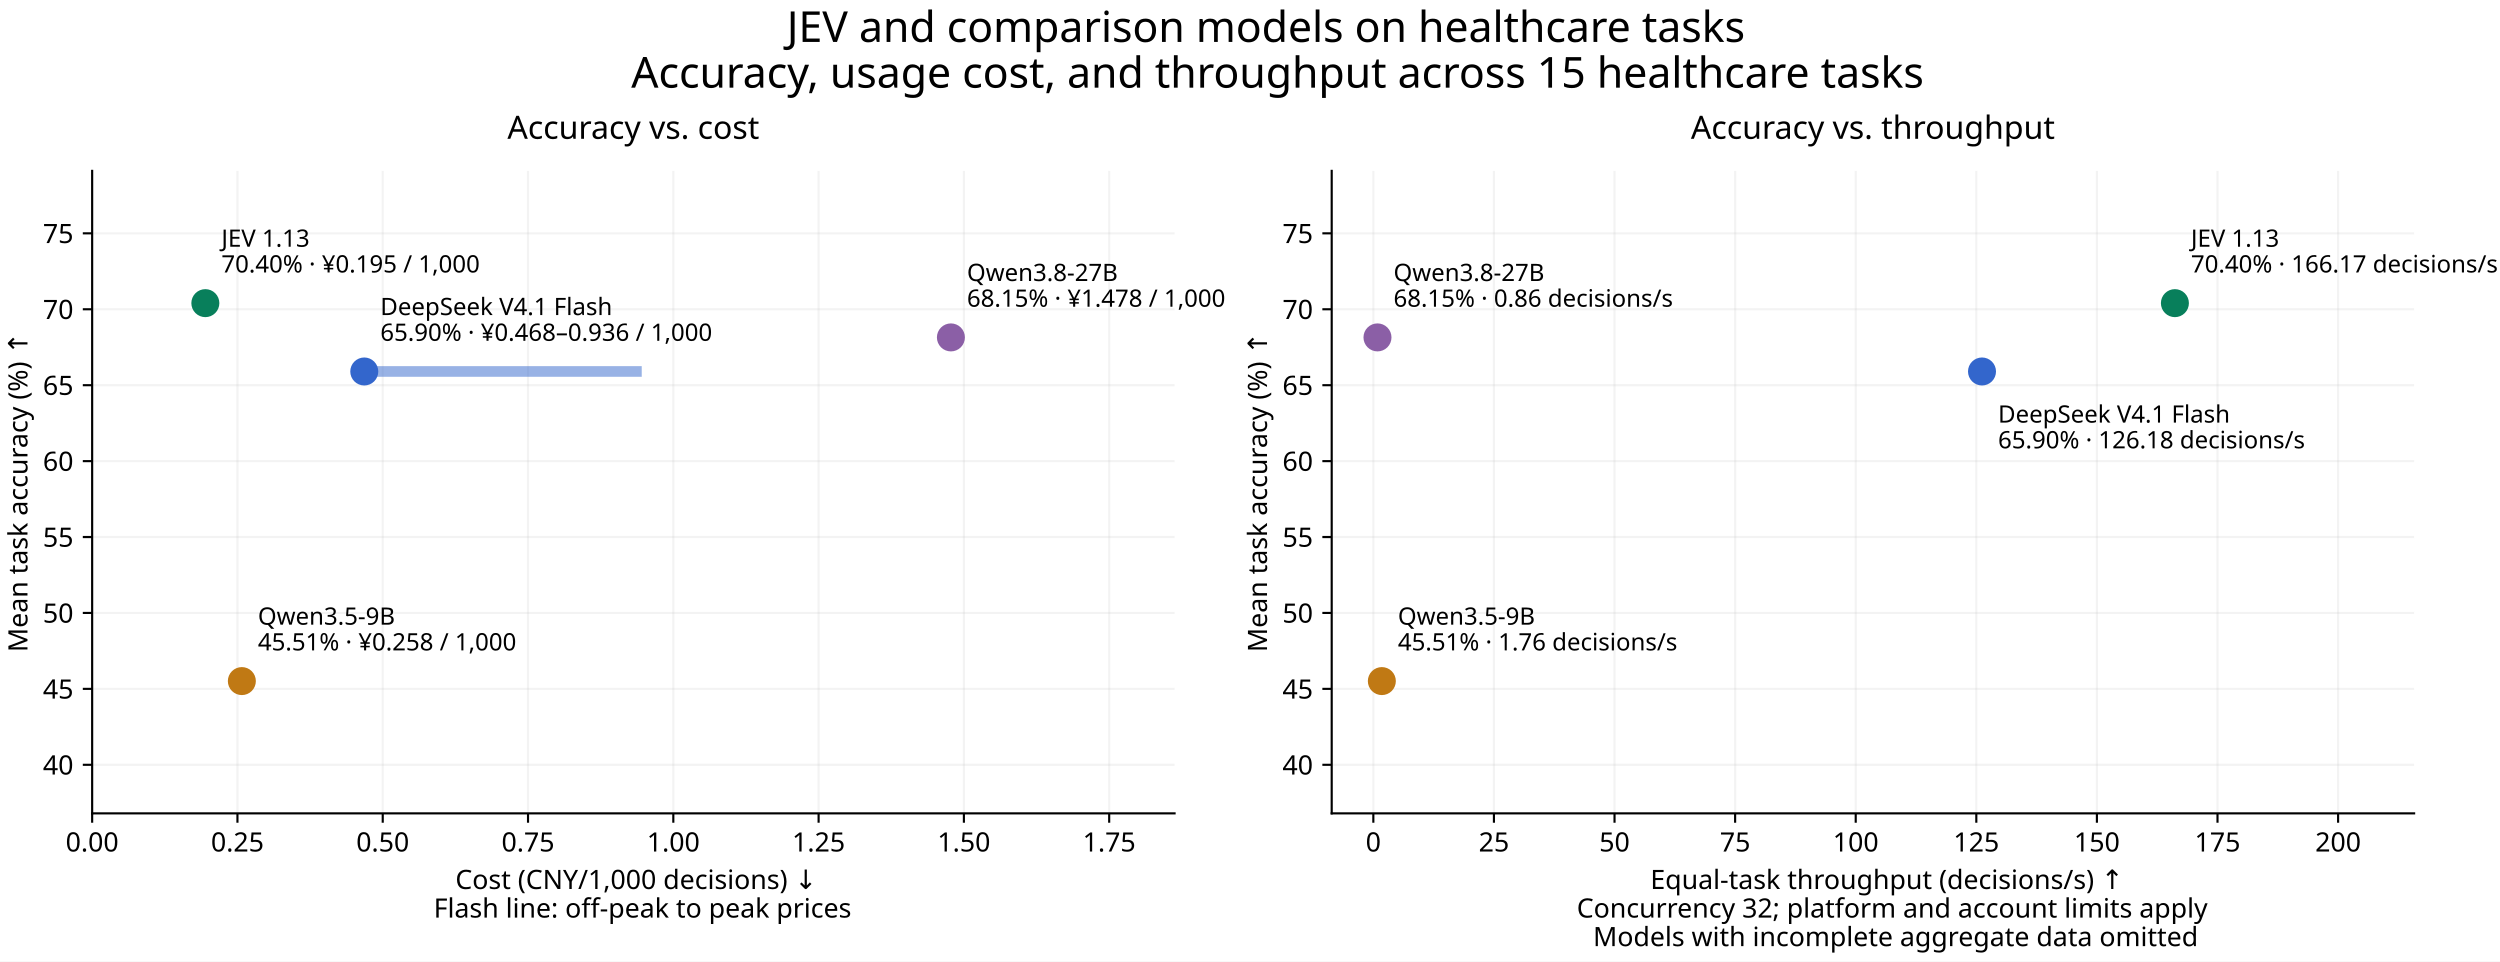
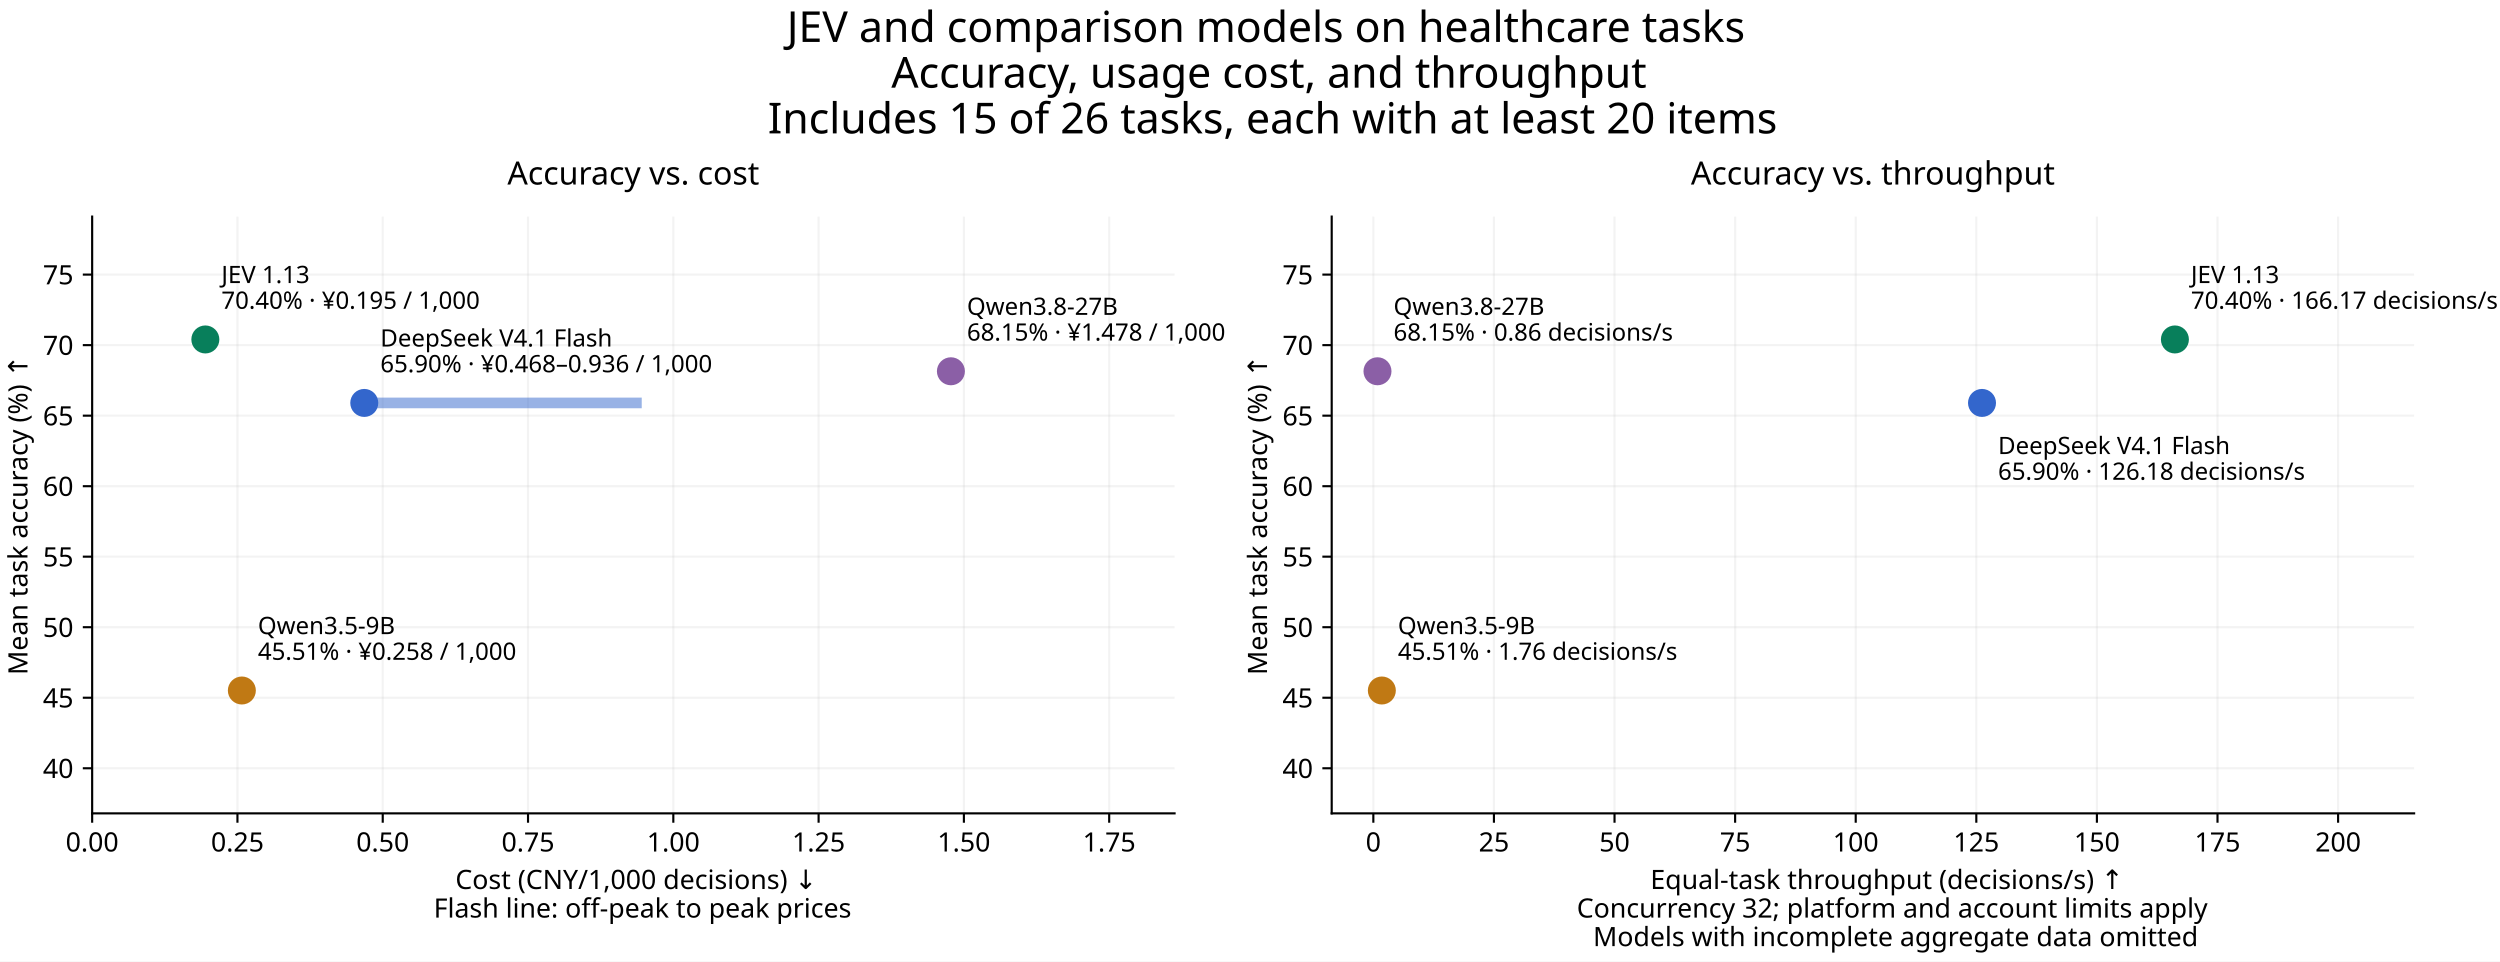
<svg xmlns="http://www.w3.org/2000/svg" xmlns:xlink="http://www.w3.org/1999/xlink" width="936pt" height="360pt" viewBox="0 0 936 360" version="1.1">
  <defs>
    <style type="text/css">*{stroke-linejoin: round; stroke-linecap: butt}</style>
  </defs>
  <g id="figure_1">
    <g id="patch_1">
      <path d="M 0 360 L 936 360 L 936 0 L 0 0 z " style="fill: #ffffff" />
    </g>
    <g id="axes_1">
      <g id="patch_2">
-         <path d="M 34.502 304.524 L 439.761 304.524 L 439.761 63.972 L 34.502 63.972 z " style="fill: #ffffff" />
+         <path d="M 34.502 304.524 L 439.761 304.524 L 439.761 81.089 L 34.502 81.089 z " style="fill: #ffffff" />
      </g>
      <g id="matplotlib.axis_1">
        <g id="xtick_1">
          <g id="line2d_1">
-             <path d="M 34.502 304.524 L 34.502 63.972 " clip-path="url(#p607e6c4395)" style="fill: none; stroke: #b0b0b0; stroke-opacity: 0.16; stroke-width: 0.8; stroke-linecap: square" />
+             <path d="M 34.502 304.524 L 34.502 81.089 " clip-path="url(#p1626e1de54)" style="fill: none; stroke: #b0b0b0; stroke-opacity: 0.16; stroke-width: 0.8; stroke-linecap: square" />
          </g>
          <g id="line2d_2">
            <defs>
-               <path id="m36f854f9af" d="M 0 0 L 0 3.5 " style="stroke: #000000; stroke-width: 0.8" />
+               <path id="m05f4dc2672" d="M 0 0 L 0 3.5 " style="stroke: #000000; stroke-width: 0.8" />
            </defs>
            <g>
-               <use xlink:href="#m36f854f9af" x="34.502" y="304.524" style="stroke: #000000; stroke-width: 0.8" />
+               <use xlink:href="#m05f4dc2672" x="34.502" y="304.524" style="stroke: #000000; stroke-width: 0.8" />
            </g>
          </g>
          <g id="text_1">
            <text style="font-size: 10px; font-family: 'Arial Unicode MS'; text-anchor: middle" x="34.502" y="318.804" transform="rotate(-0 34.50239 318.8043)">0.00</text>
          </g>
        </g>
        <g id="xtick_2">
          <g id="line2d_3">
-             <path d="M 88.899 304.524 L 88.899 63.972 " clip-path="url(#p607e6c4395)" style="fill: none; stroke: #b0b0b0; stroke-opacity: 0.16; stroke-width: 0.8; stroke-linecap: square" />
+             <path d="M 88.899 304.524 L 88.899 81.089 " clip-path="url(#p1626e1de54)" style="fill: none; stroke: #b0b0b0; stroke-opacity: 0.16; stroke-width: 0.8; stroke-linecap: square" />
          </g>
          <g id="line2d_4">
            <g>
-               <use xlink:href="#m36f854f9af" x="88.899" y="304.524" style="stroke: #000000; stroke-width: 0.8" />
+               <use xlink:href="#m05f4dc2672" x="88.899" y="304.524" style="stroke: #000000; stroke-width: 0.8" />
            </g>
          </g>
          <g id="text_2">
            <text style="font-size: 10px; font-family: 'Arial Unicode MS'; text-anchor: middle" x="88.899" y="318.804" transform="rotate(-0 88.89903 318.8043)">0.25</text>
          </g>
        </g>
        <g id="xtick_3">
          <g id="line2d_5">
-             <path d="M 143.296 304.524 L 143.296 63.972 " clip-path="url(#p607e6c4395)" style="fill: none; stroke: #b0b0b0; stroke-opacity: 0.16; stroke-width: 0.8; stroke-linecap: square" />
+             <path d="M 143.296 304.524 L 143.296 81.089 " clip-path="url(#p1626e1de54)" style="fill: none; stroke: #b0b0b0; stroke-opacity: 0.16; stroke-width: 0.8; stroke-linecap: square" />
          </g>
          <g id="line2d_6">
            <g>
-               <use xlink:href="#m36f854f9af" x="143.296" y="304.524" style="stroke: #000000; stroke-width: 0.8" />
+               <use xlink:href="#m05f4dc2672" x="143.296" y="304.524" style="stroke: #000000; stroke-width: 0.8" />
            </g>
          </g>
          <g id="text_3">
            <text style="font-size: 10px; font-family: 'Arial Unicode MS'; text-anchor: middle" x="143.296" y="318.804" transform="rotate(-0 143.2957 318.8043)">0.50</text>
          </g>
        </g>
        <g id="xtick_4">
          <g id="line2d_7">
-             <path d="M 197.692 304.524 L 197.692 63.972 " clip-path="url(#p607e6c4395)" style="fill: none; stroke: #b0b0b0; stroke-opacity: 0.16; stroke-width: 0.8; stroke-linecap: square" />
+             <path d="M 197.692 304.524 L 197.692 81.089 " clip-path="url(#p1626e1de54)" style="fill: none; stroke: #b0b0b0; stroke-opacity: 0.16; stroke-width: 0.8; stroke-linecap: square" />
          </g>
          <g id="line2d_8">
            <g>
-               <use xlink:href="#m36f854f9af" x="197.692" y="304.524" style="stroke: #000000; stroke-width: 0.8" />
+               <use xlink:href="#m05f4dc2672" x="197.692" y="304.524" style="stroke: #000000; stroke-width: 0.8" />
            </g>
          </g>
          <g id="text_4">
            <text style="font-size: 10px; font-family: 'Arial Unicode MS'; text-anchor: middle" x="197.692" y="318.804" transform="rotate(-0 197.6923 318.8043)">0.75</text>
          </g>
        </g>
        <g id="xtick_5">
          <g id="line2d_9">
-             <path d="M 252.089 304.524 L 252.089 63.972 " clip-path="url(#p607e6c4395)" style="fill: none; stroke: #b0b0b0; stroke-opacity: 0.16; stroke-width: 0.8; stroke-linecap: square" />
+             <path d="M 252.089 304.524 L 252.089 81.089 " clip-path="url(#p1626e1de54)" style="fill: none; stroke: #b0b0b0; stroke-opacity: 0.16; stroke-width: 0.8; stroke-linecap: square" />
          </g>
          <g id="line2d_10">
            <g>
-               <use xlink:href="#m36f854f9af" x="252.089" y="304.524" style="stroke: #000000; stroke-width: 0.8" />
+               <use xlink:href="#m05f4dc2672" x="252.089" y="304.524" style="stroke: #000000; stroke-width: 0.8" />
            </g>
          </g>
          <g id="text_5">
            <text style="font-size: 10px; font-family: 'Arial Unicode MS'; text-anchor: middle" x="252.089" y="318.804" transform="rotate(-0 252.089 318.8043)">1.00</text>
          </g>
        </g>
        <g id="xtick_6">
          <g id="line2d_11">
-             <path d="M 306.486 304.524 L 306.486 63.972 " clip-path="url(#p607e6c4395)" style="fill: none; stroke: #b0b0b0; stroke-opacity: 0.16; stroke-width: 0.8; stroke-linecap: square" />
+             <path d="M 306.486 304.524 L 306.486 81.089 " clip-path="url(#p1626e1de54)" style="fill: none; stroke: #b0b0b0; stroke-opacity: 0.16; stroke-width: 0.8; stroke-linecap: square" />
          </g>
          <g id="line2d_12">
            <g>
-               <use xlink:href="#m36f854f9af" x="306.486" y="304.524" style="stroke: #000000; stroke-width: 0.8" />
+               <use xlink:href="#m05f4dc2672" x="306.486" y="304.524" style="stroke: #000000; stroke-width: 0.8" />
            </g>
          </g>
          <g id="text_6">
            <text style="font-size: 10px; font-family: 'Arial Unicode MS'; text-anchor: middle" x="306.486" y="318.804" transform="rotate(-0 306.4856 318.8043)">1.25</text>
          </g>
        </g>
        <g id="xtick_7">
          <g id="line2d_13">
-             <path d="M 360.882 304.524 L 360.882 63.972 " clip-path="url(#p607e6c4395)" style="fill: none; stroke: #b0b0b0; stroke-opacity: 0.16; stroke-width: 0.8; stroke-linecap: square" />
+             <path d="M 360.882 304.524 L 360.882 81.089 " clip-path="url(#p1626e1de54)" style="fill: none; stroke: #b0b0b0; stroke-opacity: 0.16; stroke-width: 0.8; stroke-linecap: square" />
          </g>
          <g id="line2d_14">
            <g>
-               <use xlink:href="#m36f854f9af" x="360.882" y="304.524" style="stroke: #000000; stroke-width: 0.8" />
+               <use xlink:href="#m05f4dc2672" x="360.882" y="304.524" style="stroke: #000000; stroke-width: 0.8" />
            </g>
          </g>
          <g id="text_7">
            <text style="font-size: 10px; font-family: 'Arial Unicode MS'; text-anchor: middle" x="360.882" y="318.804" transform="rotate(-0 360.8822 318.8043)">1.50</text>
          </g>
        </g>
        <g id="xtick_8">
          <g id="line2d_15">
-             <path d="M 415.279 304.524 L 415.279 63.972 " clip-path="url(#p607e6c4395)" style="fill: none; stroke: #b0b0b0; stroke-opacity: 0.16; stroke-width: 0.8; stroke-linecap: square" />
+             <path d="M 415.279 304.524 L 415.279 81.089 " clip-path="url(#p1626e1de54)" style="fill: none; stroke: #b0b0b0; stroke-opacity: 0.16; stroke-width: 0.8; stroke-linecap: square" />
          </g>
          <g id="line2d_16">
            <g>
-               <use xlink:href="#m36f854f9af" x="415.279" y="304.524" style="stroke: #000000; stroke-width: 0.8" />
+               <use xlink:href="#m05f4dc2672" x="415.279" y="304.524" style="stroke: #000000; stroke-width: 0.8" />
            </g>
          </g>
          <g id="text_8">
            <text style="font-size: 10px; font-family: 'Arial Unicode MS'; text-anchor: middle" x="415.279" y="318.804" transform="rotate(-0 415.2789 318.8043)">1.75</text>
          </g>
        </g>
        <g id="text_9">
          <text style="font-size: 10px; font-family: 'Arial Unicode MS'" transform="translate(170.4887 332.8433)">Cost (CNY/1,000 decisions) ↓</text>
          <text style="font-size: 10px; font-family: 'Arial Unicode MS'" transform="translate(162.3762 343.5419)">Flash line: off-peak to peak prices</text>
        </g>
      </g>
      <g id="matplotlib.axis_2">
        <g id="ytick_1">
          <g id="line2d_17">
-             <path d="M 34.502 286.342 L 439.761 286.342 " clip-path="url(#p607e6c4395)" style="fill: none; stroke: #b0b0b0; stroke-opacity: 0.16; stroke-width: 0.8; stroke-linecap: square" />
+             <path d="M 34.502 287.636 L 439.761 287.636 " clip-path="url(#p1626e1de54)" style="fill: none; stroke: #b0b0b0; stroke-opacity: 0.16; stroke-width: 0.8; stroke-linecap: square" />
          </g>
          <g id="line2d_18">
            <defs>
-               <path id="m9b93fd11e5" d="M 0 0 L -3.5 0 " style="stroke: #000000; stroke-width: 0.8" />
+               <path id="m387d0f0448" d="M 0 0 L -3.5 0 " style="stroke: #000000; stroke-width: 0.8" />
            </defs>
            <g>
-               <use xlink:href="#m9b93fd11e5" x="34.502" y="286.342" style="stroke: #000000; stroke-width: 0.8" />
+               <use xlink:href="#m387d0f0448" x="34.502" y="287.636" style="stroke: #000000; stroke-width: 0.8" />
            </g>
          </g>
          <g id="text_10">
-             <text style="font-size: 10px; font-family: 'Arial Unicode MS'; text-anchor: end" x="27.502" y="289.982" transform="rotate(-0 27.50239 289.9825)">40</text>
+             <text style="font-size: 10px; font-family: 'Arial Unicode MS'; text-anchor: end" x="27.502" y="291.276" transform="rotate(-0 27.50239 291.2762)">40</text>
          </g>
        </g>
        <g id="ytick_2">
          <g id="line2d_19">
-             <path d="M 34.502 257.916 L 439.761 257.916 " clip-path="url(#p607e6c4395)" style="fill: none; stroke: #b0b0b0; stroke-opacity: 0.16; stroke-width: 0.8; stroke-linecap: square" />
+             <path d="M 34.502 261.233 L 439.761 261.233 " clip-path="url(#p1626e1de54)" style="fill: none; stroke: #b0b0b0; stroke-opacity: 0.16; stroke-width: 0.8; stroke-linecap: square" />
          </g>
          <g id="line2d_20">
            <g>
-               <use xlink:href="#m9b93fd11e5" x="34.502" y="257.916" style="stroke: #000000; stroke-width: 0.8" />
+               <use xlink:href="#m387d0f0448" x="34.502" y="261.233" style="stroke: #000000; stroke-width: 0.8" />
            </g>
          </g>
          <g id="text_11">
-             <text style="font-size: 10px; font-family: 'Arial Unicode MS'; text-anchor: end" x="27.502" y="261.557" transform="rotate(-0 27.50239 261.5565)">45</text>
+             <text style="font-size: 10px; font-family: 'Arial Unicode MS'; text-anchor: end" x="27.502" y="264.873" transform="rotate(-0 27.50239 264.873)">45</text>
          </g>
        </g>
        <g id="ytick_3">
          <g id="line2d_21">
-             <path d="M 34.502 229.49 L 439.761 229.49 " clip-path="url(#p607e6c4395)" style="fill: none; stroke: #b0b0b0; stroke-opacity: 0.16; stroke-width: 0.8; stroke-linecap: square" />
+             <path d="M 34.502 234.83 L 439.761 234.83 " clip-path="url(#p1626e1de54)" style="fill: none; stroke: #b0b0b0; stroke-opacity: 0.16; stroke-width: 0.8; stroke-linecap: square" />
          </g>
          <g id="line2d_22">
            <g>
-               <use xlink:href="#m9b93fd11e5" x="34.502" y="229.49" style="stroke: #000000; stroke-width: 0.8" />
+               <use xlink:href="#m387d0f0448" x="34.502" y="234.83" style="stroke: #000000; stroke-width: 0.8" />
            </g>
          </g>
          <g id="text_12">
-             <text style="font-size: 10px; font-family: 'Arial Unicode MS'; text-anchor: end" x="27.502" y="233.131" transform="rotate(-0 27.50239 233.1306)">50</text>
+             <text style="font-size: 10px; font-family: 'Arial Unicode MS'; text-anchor: end" x="27.502" y="238.47" transform="rotate(-0 27.50239 238.4698)">50</text>
          </g>
        </g>
        <g id="ytick_4">
          <g id="line2d_23">
-             <path d="M 34.502 201.064 L 439.761 201.064 " clip-path="url(#p607e6c4395)" style="fill: none; stroke: #b0b0b0; stroke-opacity: 0.16; stroke-width: 0.8; stroke-linecap: square" />
+             <path d="M 34.502 208.426 L 439.761 208.426 " clip-path="url(#p1626e1de54)" style="fill: none; stroke: #b0b0b0; stroke-opacity: 0.16; stroke-width: 0.8; stroke-linecap: square" />
          </g>
          <g id="line2d_24">
            <g>
-               <use xlink:href="#m9b93fd11e5" x="34.502" y="201.064" style="stroke: #000000; stroke-width: 0.8" />
+               <use xlink:href="#m387d0f0448" x="34.502" y="208.426" style="stroke: #000000; stroke-width: 0.8" />
            </g>
          </g>
          <g id="text_13">
-             <text style="font-size: 10px; font-family: 'Arial Unicode MS'; text-anchor: end" x="27.502" y="204.705" transform="rotate(-0 27.50239 204.7046)">55</text>
+             <text style="font-size: 10px; font-family: 'Arial Unicode MS'; text-anchor: end" x="27.502" y="212.067" transform="rotate(-0 27.50239 212.0666)">55</text>
          </g>
        </g>
        <g id="ytick_5">
          <g id="line2d_25">
-             <path d="M 34.502 172.638 L 439.761 172.638 " clip-path="url(#p607e6c4395)" style="fill: none; stroke: #b0b0b0; stroke-opacity: 0.16; stroke-width: 0.8; stroke-linecap: square" />
+             <path d="M 34.502 182.023 L 439.761 182.023 " clip-path="url(#p1626e1de54)" style="fill: none; stroke: #b0b0b0; stroke-opacity: 0.16; stroke-width: 0.8; stroke-linecap: square" />
          </g>
          <g id="line2d_26">
            <g>
-               <use xlink:href="#m9b93fd11e5" x="34.502" y="172.638" style="stroke: #000000; stroke-width: 0.8" />
+               <use xlink:href="#m387d0f0448" x="34.502" y="182.023" style="stroke: #000000; stroke-width: 0.8" />
            </g>
          </g>
          <g id="text_14">
-             <text style="font-size: 10px; font-family: 'Arial Unicode MS'; text-anchor: end" x="27.502" y="176.279" transform="rotate(-0 27.50239 176.2786)">60</text>
+             <text style="font-size: 10px; font-family: 'Arial Unicode MS'; text-anchor: end" x="27.502" y="185.663" transform="rotate(-0 27.50239 185.6633)">60</text>
          </g>
        </g>
        <g id="ytick_6">
          <g id="line2d_27">
-             <path d="M 34.502 144.213 L 439.761 144.213 " clip-path="url(#p607e6c4395)" style="fill: none; stroke: #b0b0b0; stroke-opacity: 0.16; stroke-width: 0.8; stroke-linecap: square" />
+             <path d="M 34.502 155.62 L 439.761 155.62 " clip-path="url(#p1626e1de54)" style="fill: none; stroke: #b0b0b0; stroke-opacity: 0.16; stroke-width: 0.8; stroke-linecap: square" />
          </g>
          <g id="line2d_28">
            <g>
-               <use xlink:href="#m9b93fd11e5" x="34.502" y="144.213" style="stroke: #000000; stroke-width: 0.8" />
+               <use xlink:href="#m387d0f0448" x="34.502" y="155.62" style="stroke: #000000; stroke-width: 0.8" />
            </g>
          </g>
          <g id="text_15">
-             <text style="font-size: 10px; font-family: 'Arial Unicode MS'; text-anchor: end" x="27.502" y="147.853" transform="rotate(-0 27.50239 147.8527)">65</text>
+             <text style="font-size: 10px; font-family: 'Arial Unicode MS'; text-anchor: end" x="27.502" y="159.26" transform="rotate(-0 27.50239 159.2601)">65</text>
          </g>
        </g>
        <g id="ytick_7">
          <g id="line2d_29">
-             <path d="M 34.502 115.787 L 439.761 115.787 " clip-path="url(#p607e6c4395)" style="fill: none; stroke: #b0b0b0; stroke-opacity: 0.16; stroke-width: 0.8; stroke-linecap: square" />
+             <path d="M 34.502 129.217 L 439.761 129.217 " clip-path="url(#p1626e1de54)" style="fill: none; stroke: #b0b0b0; stroke-opacity: 0.16; stroke-width: 0.8; stroke-linecap: square" />
          </g>
          <g id="line2d_30">
            <g>
-               <use xlink:href="#m9b93fd11e5" x="34.502" y="115.787" style="stroke: #000000; stroke-width: 0.8" />
+               <use xlink:href="#m387d0f0448" x="34.502" y="129.217" style="stroke: #000000; stroke-width: 0.8" />
            </g>
          </g>
          <g id="text_16">
-             <text style="font-size: 10px; font-family: 'Arial Unicode MS'; text-anchor: end" x="27.502" y="119.427" transform="rotate(-0 27.50239 119.4267)">70</text>
+             <text style="font-size: 10px; font-family: 'Arial Unicode MS'; text-anchor: end" x="27.502" y="132.857" transform="rotate(-0 27.50239 132.8569)">70</text>
          </g>
        </g>
        <g id="ytick_8">
          <g id="line2d_31">
-             <path d="M 34.502 87.361 L 439.761 87.361 " clip-path="url(#p607e6c4395)" style="fill: none; stroke: #b0b0b0; stroke-opacity: 0.16; stroke-width: 0.8; stroke-linecap: square" />
+             <path d="M 34.502 102.814 L 439.761 102.814 " clip-path="url(#p1626e1de54)" style="fill: none; stroke: #b0b0b0; stroke-opacity: 0.16; stroke-width: 0.8; stroke-linecap: square" />
          </g>
          <g id="line2d_32">
            <g>
-               <use xlink:href="#m9b93fd11e5" x="34.502" y="87.361" style="stroke: #000000; stroke-width: 0.8" />
+               <use xlink:href="#m387d0f0448" x="34.502" y="102.814" style="stroke: #000000; stroke-width: 0.8" />
            </g>
          </g>
          <g id="text_17">
-             <text style="font-size: 10px; font-family: 'Arial Unicode MS'; text-anchor: end" x="27.502" y="91.001" transform="rotate(-0 27.50239 91.00074)">75</text>
+             <text style="font-size: 10px; font-family: 'Arial Unicode MS'; text-anchor: end" x="27.502" y="106.454" transform="rotate(-0 27.50239 106.4536)">75</text>
          </g>
        </g>
        <g id="text_18">
-           <text style="font-size: 10px; font-family: 'Arial Unicode MS'; text-anchor: middle" x="10.281" y="184.248" transform="rotate(-90 10.28051 184.248)">Mean task accuracy (%) ↑</text>
+           <text style="font-size: 10px; font-family: 'Arial Unicode MS'; text-anchor: middle" x="10.281" y="192.807" transform="rotate(-90 10.28051 192.8066)">Mean task accuracy (%) ↑</text>
        </g>
      </g>
      <g id="line2d_33">
-         <path d="M 76.883 113.497 L 76.883 113.497 " clip-path="url(#p607e6c4395)" style="fill: none; stroke: #087f5b; stroke-opacity: 0.5; stroke-width: 4; stroke-linecap: square" />
+         <path d="M 76.883 127.091 L 76.883 127.091 " clip-path="url(#p1626e1de54)" style="fill: none; stroke: #087f5b; stroke-opacity: 0.5; stroke-width: 4; stroke-linecap: square" />
      </g>
      <g id="line2d_34">
-         <path d="M 136.384 139.083 L 238.266 139.083 " clip-path="url(#p607e6c4395)" style="fill: none; stroke: #3366cc; stroke-opacity: 0.5; stroke-width: 4; stroke-linecap: square" />
+         <path d="M 136.384 150.855 L 238.266 150.855 " clip-path="url(#p1626e1de54)" style="fill: none; stroke: #3366cc; stroke-opacity: 0.5; stroke-width: 4; stroke-linecap: square" />
      </g>
      <g id="line2d_35">
-         <path d="M 90.55 254.999 L 90.55 254.999 " clip-path="url(#p607e6c4395)" style="fill: none; stroke: #c07914; stroke-opacity: 0.5; stroke-width: 4; stroke-linecap: square" />
+         <path d="M 90.55 258.523 L 90.55 258.523 " clip-path="url(#p1626e1de54)" style="fill: none; stroke: #c07914; stroke-opacity: 0.5; stroke-width: 4; stroke-linecap: square" />
      </g>
      <g id="line2d_36">
-         <path d="M 356.02 126.325 L 356.02 126.325 " clip-path="url(#p607e6c4395)" style="fill: none; stroke: #8b5fa6; stroke-opacity: 0.5; stroke-width: 4; stroke-linecap: square" />
+         <path d="M 356.02 139.005 L 356.02 139.005 " clip-path="url(#p1626e1de54)" style="fill: none; stroke: #8b5fa6; stroke-opacity: 0.5; stroke-width: 4; stroke-linecap: square" />
      </g>
      <g id="patch_3">
-         <path d="M 34.502 304.524 L 34.502 63.972 " style="fill: none; stroke: #000000; stroke-width: 0.8; stroke-linejoin: miter; stroke-linecap: square" />
+         <path d="M 34.502 304.524 L 34.502 81.089 " style="fill: none; stroke: #000000; stroke-width: 0.8; stroke-linejoin: miter; stroke-linecap: square" />
      </g>
      <g id="patch_4">
        <path d="M 34.502 304.524 L 439.761 304.524 " style="fill: none; stroke: #000000; stroke-width: 0.8; stroke-linejoin: miter; stroke-linecap: square" />
      </g>
      <g id="PathCollection_1">
        <defs>
-           <path id="m63710c9f39" d="M 0 4.743 C 1.258 4.743 2.465 4.244 3.354 3.354 C 4.244 2.465 4.743 1.258 4.743 0 C 4.743 -1.258 4.244 -2.465 3.354 -3.354 C 2.465 -4.244 1.258 -4.743 0 -4.743 C -1.258 -4.743 -2.465 -4.244 -3.354 -3.354 C -4.244 -2.465 -4.743 -1.258 -4.743 0 C -4.743 1.258 -4.244 2.465 -3.354 3.354 C -2.465 4.244 -1.258 4.743 0 4.743 z " style="stroke: #087f5b" />
+           <path id="m4a45085178" d="M 0 4.743 C 1.258 4.743 2.465 4.244 3.354 3.354 C 4.244 2.465 4.743 1.258 4.743 0 C 4.743 -1.258 4.244 -2.465 3.354 -3.354 C 2.465 -4.244 1.258 -4.743 0 -4.743 C -1.258 -4.743 -2.465 -4.244 -3.354 -3.354 C -4.244 -2.465 -4.743 -1.258 -4.743 0 C -4.743 1.258 -4.244 2.465 -3.354 3.354 C -2.465 4.244 -1.258 4.743 0 4.743 z " style="stroke: #087f5b" />
        </defs>
-         <g clip-path="url(#p607e6c4395)">
-           <use xlink:href="#m63710c9f39" x="76.883" y="113.497" style="fill: #087f5b; stroke: #087f5b" />
+         <g clip-path="url(#p1626e1de54)">
+           <use xlink:href="#m4a45085178" x="76.883" y="127.091" style="fill: #087f5b; stroke: #087f5b" />
        </g>
      </g>
      <g id="text_19">
-         <text style="font-size: 9px; font-family: 'Arial Unicode MS'" transform="translate(82.88288 92.38612)">JEV 1.13</text>
-         <text style="font-size: 9px; font-family: 'Arial Unicode MS'" transform="translate(82.88288 102.0145)">70.40% · ¥0.195 / 1,000</text>
+         <text style="font-size: 9px; font-family: 'Arial Unicode MS'" transform="translate(82.88288 105.9792)">JEV 1.13</text>
+         <text style="font-size: 9px; font-family: 'Arial Unicode MS'" transform="translate(82.88288 115.6076)">70.40% · ¥0.195 / 1,000</text>
      </g>
      <g id="PathCollection_2">
        <defs>
-           <path id="m0c151a175e" d="M 0 4.743 C 1.258 4.743 2.465 4.244 3.354 3.354 C 4.244 2.465 4.743 1.258 4.743 0 C 4.743 -1.258 4.244 -2.465 3.354 -3.354 C 2.465 -4.244 1.258 -4.743 0 -4.743 C -1.258 -4.743 -2.465 -4.244 -3.354 -3.354 C -4.244 -2.465 -4.743 -1.258 -4.743 0 C -4.743 1.258 -4.244 2.465 -3.354 3.354 C -2.465 4.244 -1.258 4.743 0 4.743 z " style="stroke: #3366cc" />
+           <path id="ma1cb2df322" d="M 0 4.743 C 1.258 4.743 2.465 4.244 3.354 3.354 C 4.244 2.465 4.743 1.258 4.743 0 C 4.743 -1.258 4.244 -2.465 3.354 -3.354 C 2.465 -4.244 1.258 -4.743 0 -4.743 C -1.258 -4.743 -2.465 -4.244 -3.354 -3.354 C -4.244 -2.465 -4.743 -1.258 -4.743 0 C -4.743 1.258 -4.244 2.465 -3.354 3.354 C -2.465 4.244 -1.258 4.743 0 4.743 z " style="stroke: #3366cc" />
        </defs>
-         <g clip-path="url(#p607e6c4395)">
-           <use xlink:href="#m0c151a175e" x="136.384" y="139.083" style="fill: #3366cc; stroke: #3366cc" />
+         <g clip-path="url(#p1626e1de54)">
+           <use xlink:href="#ma1cb2df322" x="136.384" y="150.855" style="fill: #3366cc; stroke: #3366cc" />
        </g>
      </g>
      <g id="text_20">
-         <text style="font-size: 9px; font-family: 'Arial Unicode MS'" transform="translate(142.3842 117.9715)">DeepSeek V4.1 Flash</text>
-         <text style="font-size: 9px; font-family: 'Arial Unicode MS'" transform="translate(142.3842 127.5999)">65.90% · ¥0.468–0.936 / 1,000</text>
+         <text style="font-size: 9px; font-family: 'Arial Unicode MS'" transform="translate(142.3842 129.7439)">DeepSeek V4.1 Flash</text>
+         <text style="font-size: 9px; font-family: 'Arial Unicode MS'" transform="translate(142.3842 139.3724)">65.90% · ¥0.468–0.936 / 1,000</text>
      </g>
      <g id="PathCollection_3">
        <defs>
-           <path id="m4738915a5f" d="M 0 4.743 C 1.258 4.743 2.465 4.244 3.354 3.354 C 4.244 2.465 4.743 1.258 4.743 0 C 4.743 -1.258 4.244 -2.465 3.354 -3.354 C 2.465 -4.244 1.258 -4.743 0 -4.743 C -1.258 -4.743 -2.465 -4.244 -3.354 -3.354 C -4.244 -2.465 -4.743 -1.258 -4.743 0 C -4.743 1.258 -4.244 2.465 -3.354 3.354 C -2.465 4.244 -1.258 4.743 0 4.743 z " style="stroke: #c07914" />
+           <path id="m9e9aaf4980" d="M 0 4.743 C 1.258 4.743 2.465 4.244 3.354 3.354 C 4.244 2.465 4.743 1.258 4.743 0 C 4.743 -1.258 4.244 -2.465 3.354 -3.354 C 2.465 -4.244 1.258 -4.743 0 -4.743 C -1.258 -4.743 -2.465 -4.244 -3.354 -3.354 C -4.244 -2.465 -4.743 -1.258 -4.743 0 C -4.743 1.258 -4.244 2.465 -3.354 3.354 C -2.465 4.244 -1.258 4.743 0 4.743 z " style="stroke: #c07914" />
        </defs>
-         <g clip-path="url(#p607e6c4395)">
-           <use xlink:href="#m4738915a5f" x="90.55" y="254.999" style="fill: #c07914; stroke: #c07914" />
+         <g clip-path="url(#p1626e1de54)">
+           <use xlink:href="#m9e9aaf4980" x="90.55" y="258.523" style="fill: #c07914; stroke: #c07914" />
        </g>
      </g>
      <g id="text_21">
-         <text style="font-size: 9px; font-family: 'Arial Unicode MS'" transform="translate(96.55006 233.8873)">Qwen3.5-9B</text>
-         <text style="font-size: 9px; font-family: 'Arial Unicode MS'" transform="translate(96.55006 243.5157)">45.51% · ¥0.258 / 1,000</text>
+         <text style="font-size: 9px; font-family: 'Arial Unicode MS'" transform="translate(96.55006 237.4114)">Qwen3.5-9B</text>
+         <text style="font-size: 9px; font-family: 'Arial Unicode MS'" transform="translate(96.55006 247.0398)">45.51% · ¥0.258 / 1,000</text>
      </g>
      <g id="PathCollection_4">
        <defs>
-           <path id="m547c13e9b8" d="M 0 4.743 C 1.258 4.743 2.465 4.244 3.354 3.354 C 4.244 2.465 4.743 1.258 4.743 0 C 4.743 -1.258 4.244 -2.465 3.354 -3.354 C 2.465 -4.244 1.258 -4.743 0 -4.743 C -1.258 -4.743 -2.465 -4.244 -3.354 -3.354 C -4.244 -2.465 -4.743 -1.258 -4.743 0 C -4.743 1.258 -4.244 2.465 -3.354 3.354 C -2.465 4.244 -1.258 4.743 0 4.743 z " style="stroke: #8b5fa6" />
+           <path id="m17dadd0c22" d="M 0 4.743 C 1.258 4.743 2.465 4.244 3.354 3.354 C 4.244 2.465 4.743 1.258 4.743 0 C 4.743 -1.258 4.244 -2.465 3.354 -3.354 C 2.465 -4.244 1.258 -4.743 0 -4.743 C -1.258 -4.743 -2.465 -4.244 -3.354 -3.354 C -4.244 -2.465 -4.743 -1.258 -4.743 0 C -4.743 1.258 -4.244 2.465 -3.354 3.354 C -2.465 4.244 -1.258 4.743 0 4.743 z " style="stroke: #8b5fa6" />
        </defs>
-         <g clip-path="url(#p607e6c4395)">
-           <use xlink:href="#m547c13e9b8" x="356.02" y="126.325" style="fill: #8b5fa6; stroke: #8b5fa6" />
+         <g clip-path="url(#p1626e1de54)">
+           <use xlink:href="#m17dadd0c22" x="356.02" y="139.005" style="fill: #8b5fa6; stroke: #8b5fa6" />
        </g>
      </g>
      <g id="text_22">
-         <text style="font-size: 9px; font-family: 'Arial Unicode MS'" transform="translate(362.0199 105.2134)">Qwen3.8-27B</text>
-         <text style="font-size: 9px; font-family: 'Arial Unicode MS'" transform="translate(362.0199 114.8418)">68.15% · ¥1.478 / 1,000</text>
+         <text style="font-size: 9px; font-family: 'Arial Unicode MS'" transform="translate(362.0199 117.8937)">Qwen3.8-27B</text>
+         <text style="font-size: 9px; font-family: 'Arial Unicode MS'" transform="translate(362.0199 127.5221)">68.15% · ¥1.478 / 1,000</text>
      </g>
      <g id="text_23">
-         <text style="font-size: 12px; font-family: 'Arial Unicode MS'; text-anchor: middle" x="237.132" y="51.972" transform="rotate(-0 237.1317 51.97205)">Accuracy vs. cost</text>
+         <text style="font-size: 12px; font-family: 'Arial Unicode MS'; text-anchor: middle" x="237.132" y="69.089" transform="rotate(-0 237.1317 69.08924)">Accuracy vs. cost</text>
      </g>
    </g>
    <g id="axes_2">
      <g id="patch_5">
-         <path d="M 498.59 304.524 L 903.849 304.524 L 903.849 63.972 L 498.59 63.972 z " style="fill: #ffffff" />
+         <path d="M 498.59 304.524 L 903.849 304.524 L 903.849 81.089 L 498.59 81.089 z " style="fill: #ffffff" />
      </g>
      <g id="matplotlib.axis_3">
        <g id="xtick_9">
          <g id="line2d_37">
-             <path d="M 514.177 304.524 L 514.177 63.972 " clip-path="url(#p75ae63b82f)" style="fill: none; stroke: #b0b0b0; stroke-opacity: 0.16; stroke-width: 0.8; stroke-linecap: square" />
+             <path d="M 514.177 304.524 L 514.177 81.089 " clip-path="url(#pa5723c501f)" style="fill: none; stroke: #b0b0b0; stroke-opacity: 0.16; stroke-width: 0.8; stroke-linecap: square" />
          </g>
          <g id="line2d_38">
            <g>
-               <use xlink:href="#m36f854f9af" x="514.177" y="304.524" style="stroke: #000000; stroke-width: 0.8" />
+               <use xlink:href="#m05f4dc2672" x="514.177" y="304.524" style="stroke: #000000; stroke-width: 0.8" />
            </g>
          </g>
          <g id="text_24">
            <text style="font-size: 10px; font-family: 'Arial Unicode MS'; text-anchor: middle" x="514.177" y="318.804" transform="rotate(-0 514.1773 318.8043)">0</text>
          </g>
        </g>
        <g id="xtick_10">
          <g id="line2d_39">
-             <path d="M 559.328 304.524 L 559.328 63.972 " clip-path="url(#p75ae63b82f)" style="fill: none; stroke: #b0b0b0; stroke-opacity: 0.16; stroke-width: 0.8; stroke-linecap: square" />
+             <path d="M 559.328 304.524 L 559.328 81.089 " clip-path="url(#pa5723c501f)" style="fill: none; stroke: #b0b0b0; stroke-opacity: 0.16; stroke-width: 0.8; stroke-linecap: square" />
          </g>
          <g id="line2d_40">
            <g>
-               <use xlink:href="#m36f854f9af" x="559.328" y="304.524" style="stroke: #000000; stroke-width: 0.8" />
+               <use xlink:href="#m05f4dc2672" x="559.328" y="304.524" style="stroke: #000000; stroke-width: 0.8" />
            </g>
          </g>
          <g id="text_25">
            <text style="font-size: 10px; font-family: 'Arial Unicode MS'; text-anchor: middle" x="559.328" y="318.804" transform="rotate(-0 559.3281 318.8043)">25</text>
          </g>
        </g>
        <g id="xtick_11">
          <g id="line2d_41">
-             <path d="M 604.479 304.524 L 604.479 63.972 " clip-path="url(#p75ae63b82f)" style="fill: none; stroke: #b0b0b0; stroke-opacity: 0.16; stroke-width: 0.8; stroke-linecap: square" />
+             <path d="M 604.479 304.524 L 604.479 81.089 " clip-path="url(#pa5723c501f)" style="fill: none; stroke: #b0b0b0; stroke-opacity: 0.16; stroke-width: 0.8; stroke-linecap: square" />
          </g>
          <g id="line2d_42">
            <g>
-               <use xlink:href="#m36f854f9af" x="604.479" y="304.524" style="stroke: #000000; stroke-width: 0.8" />
+               <use xlink:href="#m05f4dc2672" x="604.479" y="304.524" style="stroke: #000000; stroke-width: 0.8" />
            </g>
          </g>
          <g id="text_26">
            <text style="font-size: 10px; font-family: 'Arial Unicode MS'; text-anchor: middle" x="604.479" y="318.804" transform="rotate(-0 604.479 318.8043)">50</text>
          </g>
        </g>
        <g id="xtick_12">
          <g id="line2d_43">
-             <path d="M 649.63 304.524 L 649.63 63.972 " clip-path="url(#p75ae63b82f)" style="fill: none; stroke: #b0b0b0; stroke-opacity: 0.16; stroke-width: 0.8; stroke-linecap: square" />
+             <path d="M 649.63 304.524 L 649.63 81.089 " clip-path="url(#pa5723c501f)" style="fill: none; stroke: #b0b0b0; stroke-opacity: 0.16; stroke-width: 0.8; stroke-linecap: square" />
          </g>
          <g id="line2d_44">
            <g>
-               <use xlink:href="#m36f854f9af" x="649.63" y="304.524" style="stroke: #000000; stroke-width: 0.8" />
+               <use xlink:href="#m05f4dc2672" x="649.63" y="304.524" style="stroke: #000000; stroke-width: 0.8" />
            </g>
          </g>
          <g id="text_27">
            <text style="font-size: 10px; font-family: 'Arial Unicode MS'; text-anchor: middle" x="649.63" y="318.804" transform="rotate(-0 649.6298 318.8043)">75</text>
          </g>
        </g>
        <g id="xtick_13">
          <g id="line2d_45">
-             <path d="M 694.781 304.524 L 694.781 63.972 " clip-path="url(#p75ae63b82f)" style="fill: none; stroke: #b0b0b0; stroke-opacity: 0.16; stroke-width: 0.8; stroke-linecap: square" />
+             <path d="M 694.781 304.524 L 694.781 81.089 " clip-path="url(#pa5723c501f)" style="fill: none; stroke: #b0b0b0; stroke-opacity: 0.16; stroke-width: 0.8; stroke-linecap: square" />
          </g>
          <g id="line2d_46">
            <g>
-               <use xlink:href="#m36f854f9af" x="694.781" y="304.524" style="stroke: #000000; stroke-width: 0.8" />
+               <use xlink:href="#m05f4dc2672" x="694.781" y="304.524" style="stroke: #000000; stroke-width: 0.8" />
            </g>
          </g>
          <g id="text_28">
            <text style="font-size: 10px; font-family: 'Arial Unicode MS'; text-anchor: middle" x="694.781" y="318.804" transform="rotate(-0 694.7807 318.8043)">100</text>
          </g>
        </g>
        <g id="xtick_14">
          <g id="line2d_47">
-             <path d="M 739.932 304.524 L 739.932 63.972 " clip-path="url(#p75ae63b82f)" style="fill: none; stroke: #b0b0b0; stroke-opacity: 0.16; stroke-width: 0.8; stroke-linecap: square" />
+             <path d="M 739.932 304.524 L 739.932 81.089 " clip-path="url(#pa5723c501f)" style="fill: none; stroke: #b0b0b0; stroke-opacity: 0.16; stroke-width: 0.8; stroke-linecap: square" />
          </g>
          <g id="line2d_48">
            <g>
-               <use xlink:href="#m36f854f9af" x="739.932" y="304.524" style="stroke: #000000; stroke-width: 0.8" />
+               <use xlink:href="#m05f4dc2672" x="739.932" y="304.524" style="stroke: #000000; stroke-width: 0.8" />
            </g>
          </g>
          <g id="text_29">
            <text style="font-size: 10px; font-family: 'Arial Unicode MS'; text-anchor: middle" x="739.932" y="318.804" transform="rotate(-0 739.9315 318.8043)">125</text>
          </g>
        </g>
        <g id="xtick_15">
          <g id="line2d_49">
-             <path d="M 785.082 304.524 L 785.082 63.972 " clip-path="url(#p75ae63b82f)" style="fill: none; stroke: #b0b0b0; stroke-opacity: 0.16; stroke-width: 0.8; stroke-linecap: square" />
+             <path d="M 785.082 304.524 L 785.082 81.089 " clip-path="url(#pa5723c501f)" style="fill: none; stroke: #b0b0b0; stroke-opacity: 0.16; stroke-width: 0.8; stroke-linecap: square" />
          </g>
          <g id="line2d_50">
            <g>
-               <use xlink:href="#m36f854f9af" x="785.082" y="304.524" style="stroke: #000000; stroke-width: 0.8" />
+               <use xlink:href="#m05f4dc2672" x="785.082" y="304.524" style="stroke: #000000; stroke-width: 0.8" />
            </g>
          </g>
          <g id="text_30">
            <text style="font-size: 10px; font-family: 'Arial Unicode MS'; text-anchor: middle" x="785.082" y="318.804" transform="rotate(-0 785.0824 318.8043)">150</text>
          </g>
        </g>
        <g id="xtick_16">
          <g id="line2d_51">
-             <path d="M 830.233 304.524 L 830.233 63.972 " clip-path="url(#p75ae63b82f)" style="fill: none; stroke: #b0b0b0; stroke-opacity: 0.16; stroke-width: 0.8; stroke-linecap: square" />
+             <path d="M 830.233 304.524 L 830.233 81.089 " clip-path="url(#pa5723c501f)" style="fill: none; stroke: #b0b0b0; stroke-opacity: 0.16; stroke-width: 0.8; stroke-linecap: square" />
          </g>
          <g id="line2d_52">
            <g>
-               <use xlink:href="#m36f854f9af" x="830.233" y="304.524" style="stroke: #000000; stroke-width: 0.8" />
+               <use xlink:href="#m05f4dc2672" x="830.233" y="304.524" style="stroke: #000000; stroke-width: 0.8" />
            </g>
          </g>
          <g id="text_31">
            <text style="font-size: 10px; font-family: 'Arial Unicode MS'; text-anchor: middle" x="830.233" y="318.804" transform="rotate(-0 830.2332 318.8043)">175</text>
          </g>
        </g>
        <g id="xtick_17">
          <g id="line2d_53">
-             <path d="M 875.384 304.524 L 875.384 63.972 " clip-path="url(#p75ae63b82f)" style="fill: none; stroke: #b0b0b0; stroke-opacity: 0.16; stroke-width: 0.8; stroke-linecap: square" />
+             <path d="M 875.384 304.524 L 875.384 81.089 " clip-path="url(#pa5723c501f)" style="fill: none; stroke: #b0b0b0; stroke-opacity: 0.16; stroke-width: 0.8; stroke-linecap: square" />
          </g>
          <g id="line2d_54">
            <g>
-               <use xlink:href="#m36f854f9af" x="875.384" y="304.524" style="stroke: #000000; stroke-width: 0.8" />
+               <use xlink:href="#m05f4dc2672" x="875.384" y="304.524" style="stroke: #000000; stroke-width: 0.8" />
            </g>
          </g>
          <g id="text_32">
            <text style="font-size: 10px; font-family: 'Arial Unicode MS'; text-anchor: middle" x="875.384" y="318.804" transform="rotate(-0 875.384 318.8043)">200</text>
          </g>
        </g>
        <g id="text_33">
          <text style="font-size: 10px; font-family: 'Arial Unicode MS'" transform="translate(617.8971 332.8433)">Equal-task throughput (decisions/s) ↑</text>
          <text style="font-size: 10px; font-family: 'Arial Unicode MS'" transform="translate(590.3408 343.5419)">Concurrency 32; platform and account limits apply</text>
          <text style="font-size: 10px; font-family: 'Arial Unicode MS'" transform="translate(596.4447 354.2406)">Models with incomplete aggregate data omitted</text>
        </g>
      </g>
      <g id="matplotlib.axis_4">
        <g id="ytick_9">
          <g id="line2d_55">
-             <path d="M 498.59 286.342 L 903.849 286.342 " clip-path="url(#p75ae63b82f)" style="fill: none; stroke: #b0b0b0; stroke-opacity: 0.16; stroke-width: 0.8; stroke-linecap: square" />
+             <path d="M 498.59 287.636 L 903.849 287.636 " clip-path="url(#pa5723c501f)" style="fill: none; stroke: #b0b0b0; stroke-opacity: 0.16; stroke-width: 0.8; stroke-linecap: square" />
          </g>
          <g id="line2d_56">
            <g>
-               <use xlink:href="#m9b93fd11e5" x="498.59" y="286.342" style="stroke: #000000; stroke-width: 0.8" />
+               <use xlink:href="#m387d0f0448" x="498.59" y="287.636" style="stroke: #000000; stroke-width: 0.8" />
            </g>
          </g>
          <g id="text_34">
-             <text style="font-size: 10px; font-family: 'Arial Unicode MS'; text-anchor: end" x="491.59" y="289.982" transform="rotate(-0 491.5904 289.9825)">40</text>
+             <text style="font-size: 10px; font-family: 'Arial Unicode MS'; text-anchor: end" x="491.59" y="291.276" transform="rotate(-0 491.5904 291.2762)">40</text>
          </g>
        </g>
        <g id="ytick_10">
          <g id="line2d_57">
-             <path d="M 498.59 257.916 L 903.849 257.916 " clip-path="url(#p75ae63b82f)" style="fill: none; stroke: #b0b0b0; stroke-opacity: 0.16; stroke-width: 0.8; stroke-linecap: square" />
+             <path d="M 498.59 261.233 L 903.849 261.233 " clip-path="url(#pa5723c501f)" style="fill: none; stroke: #b0b0b0; stroke-opacity: 0.16; stroke-width: 0.8; stroke-linecap: square" />
          </g>
          <g id="line2d_58">
            <g>
-               <use xlink:href="#m9b93fd11e5" x="498.59" y="257.916" style="stroke: #000000; stroke-width: 0.8" />
+               <use xlink:href="#m387d0f0448" x="498.59" y="261.233" style="stroke: #000000; stroke-width: 0.8" />
            </g>
          </g>
          <g id="text_35">
-             <text style="font-size: 10px; font-family: 'Arial Unicode MS'; text-anchor: end" x="491.59" y="261.557" transform="rotate(-0 491.5904 261.5565)">45</text>
+             <text style="font-size: 10px; font-family: 'Arial Unicode MS'; text-anchor: end" x="491.59" y="264.873" transform="rotate(-0 491.5904 264.873)">45</text>
          </g>
        </g>
        <g id="ytick_11">
          <g id="line2d_59">
-             <path d="M 498.59 229.49 L 903.849 229.49 " clip-path="url(#p75ae63b82f)" style="fill: none; stroke: #b0b0b0; stroke-opacity: 0.16; stroke-width: 0.8; stroke-linecap: square" />
+             <path d="M 498.59 234.83 L 903.849 234.83 " clip-path="url(#pa5723c501f)" style="fill: none; stroke: #b0b0b0; stroke-opacity: 0.16; stroke-width: 0.8; stroke-linecap: square" />
          </g>
          <g id="line2d_60">
            <g>
-               <use xlink:href="#m9b93fd11e5" x="498.59" y="229.49" style="stroke: #000000; stroke-width: 0.8" />
+               <use xlink:href="#m387d0f0448" x="498.59" y="234.83" style="stroke: #000000; stroke-width: 0.8" />
            </g>
          </g>
          <g id="text_36">
-             <text style="font-size: 10px; font-family: 'Arial Unicode MS'; text-anchor: end" x="491.59" y="233.131" transform="rotate(-0 491.5904 233.1306)">50</text>
+             <text style="font-size: 10px; font-family: 'Arial Unicode MS'; text-anchor: end" x="491.59" y="238.47" transform="rotate(-0 491.5904 238.4698)">50</text>
          </g>
        </g>
        <g id="ytick_12">
          <g id="line2d_61">
-             <path d="M 498.59 201.064 L 903.849 201.064 " clip-path="url(#p75ae63b82f)" style="fill: none; stroke: #b0b0b0; stroke-opacity: 0.16; stroke-width: 0.8; stroke-linecap: square" />
+             <path d="M 498.59 208.426 L 903.849 208.426 " clip-path="url(#pa5723c501f)" style="fill: none; stroke: #b0b0b0; stroke-opacity: 0.16; stroke-width: 0.8; stroke-linecap: square" />
          </g>
          <g id="line2d_62">
            <g>
-               <use xlink:href="#m9b93fd11e5" x="498.59" y="201.064" style="stroke: #000000; stroke-width: 0.8" />
+               <use xlink:href="#m387d0f0448" x="498.59" y="208.426" style="stroke: #000000; stroke-width: 0.8" />
            </g>
          </g>
          <g id="text_37">
-             <text style="font-size: 10px; font-family: 'Arial Unicode MS'; text-anchor: end" x="491.59" y="204.705" transform="rotate(-0 491.5904 204.7046)">55</text>
+             <text style="font-size: 10px; font-family: 'Arial Unicode MS'; text-anchor: end" x="491.59" y="212.067" transform="rotate(-0 491.5904 212.0666)">55</text>
          </g>
        </g>
        <g id="ytick_13">
          <g id="line2d_63">
-             <path d="M 498.59 172.638 L 903.849 172.638 " clip-path="url(#p75ae63b82f)" style="fill: none; stroke: #b0b0b0; stroke-opacity: 0.16; stroke-width: 0.8; stroke-linecap: square" />
+             <path d="M 498.59 182.023 L 903.849 182.023 " clip-path="url(#pa5723c501f)" style="fill: none; stroke: #b0b0b0; stroke-opacity: 0.16; stroke-width: 0.8; stroke-linecap: square" />
          </g>
          <g id="line2d_64">
            <g>
-               <use xlink:href="#m9b93fd11e5" x="498.59" y="172.638" style="stroke: #000000; stroke-width: 0.8" />
+               <use xlink:href="#m387d0f0448" x="498.59" y="182.023" style="stroke: #000000; stroke-width: 0.8" />
            </g>
          </g>
          <g id="text_38">
-             <text style="font-size: 10px; font-family: 'Arial Unicode MS'; text-anchor: end" x="491.59" y="176.279" transform="rotate(-0 491.5904 176.2786)">60</text>
+             <text style="font-size: 10px; font-family: 'Arial Unicode MS'; text-anchor: end" x="491.59" y="185.663" transform="rotate(-0 491.5904 185.6633)">60</text>
          </g>
        </g>
        <g id="ytick_14">
          <g id="line2d_65">
-             <path d="M 498.59 144.213 L 903.849 144.213 " clip-path="url(#p75ae63b82f)" style="fill: none; stroke: #b0b0b0; stroke-opacity: 0.16; stroke-width: 0.8; stroke-linecap: square" />
+             <path d="M 498.59 155.62 L 903.849 155.62 " clip-path="url(#pa5723c501f)" style="fill: none; stroke: #b0b0b0; stroke-opacity: 0.16; stroke-width: 0.8; stroke-linecap: square" />
          </g>
          <g id="line2d_66">
            <g>
-               <use xlink:href="#m9b93fd11e5" x="498.59" y="144.213" style="stroke: #000000; stroke-width: 0.8" />
+               <use xlink:href="#m387d0f0448" x="498.59" y="155.62" style="stroke: #000000; stroke-width: 0.8" />
            </g>
          </g>
          <g id="text_39">
-             <text style="font-size: 10px; font-family: 'Arial Unicode MS'; text-anchor: end" x="491.59" y="147.853" transform="rotate(-0 491.5904 147.8527)">65</text>
+             <text style="font-size: 10px; font-family: 'Arial Unicode MS'; text-anchor: end" x="491.59" y="159.26" transform="rotate(-0 491.5904 159.2601)">65</text>
          </g>
        </g>
        <g id="ytick_15">
          <g id="line2d_67">
-             <path d="M 498.59 115.787 L 903.849 115.787 " clip-path="url(#p75ae63b82f)" style="fill: none; stroke: #b0b0b0; stroke-opacity: 0.16; stroke-width: 0.8; stroke-linecap: square" />
+             <path d="M 498.59 129.217 L 903.849 129.217 " clip-path="url(#pa5723c501f)" style="fill: none; stroke: #b0b0b0; stroke-opacity: 0.16; stroke-width: 0.8; stroke-linecap: square" />
          </g>
          <g id="line2d_68">
            <g>
-               <use xlink:href="#m9b93fd11e5" x="498.59" y="115.787" style="stroke: #000000; stroke-width: 0.8" />
+               <use xlink:href="#m387d0f0448" x="498.59" y="129.217" style="stroke: #000000; stroke-width: 0.8" />
            </g>
          </g>
          <g id="text_40">
-             <text style="font-size: 10px; font-family: 'Arial Unicode MS'; text-anchor: end" x="491.59" y="119.427" transform="rotate(-0 491.5904 119.4267)">70</text>
+             <text style="font-size: 10px; font-family: 'Arial Unicode MS'; text-anchor: end" x="491.59" y="132.857" transform="rotate(-0 491.5904 132.8569)">70</text>
          </g>
        </g>
        <g id="ytick_16">
          <g id="line2d_69">
-             <path d="M 498.59 87.361 L 903.849 87.361 " clip-path="url(#p75ae63b82f)" style="fill: none; stroke: #b0b0b0; stroke-opacity: 0.16; stroke-width: 0.8; stroke-linecap: square" />
+             <path d="M 498.59 102.814 L 903.849 102.814 " clip-path="url(#pa5723c501f)" style="fill: none; stroke: #b0b0b0; stroke-opacity: 0.16; stroke-width: 0.8; stroke-linecap: square" />
          </g>
          <g id="line2d_70">
            <g>
-               <use xlink:href="#m9b93fd11e5" x="498.59" y="87.361" style="stroke: #000000; stroke-width: 0.8" />
+               <use xlink:href="#m387d0f0448" x="498.59" y="102.814" style="stroke: #000000; stroke-width: 0.8" />
            </g>
          </g>
          <g id="text_41">
-             <text style="font-size: 10px; font-family: 'Arial Unicode MS'; text-anchor: end" x="491.59" y="91.001" transform="rotate(-0 491.5904 91.00074)">75</text>
+             <text style="font-size: 10px; font-family: 'Arial Unicode MS'; text-anchor: end" x="491.59" y="106.454" transform="rotate(-0 491.5904 106.4536)">75</text>
          </g>
        </g>
        <g id="text_42">
-           <text style="font-size: 10px; font-family: 'Arial Unicode MS'; text-anchor: middle" x="474.369" y="184.248" transform="rotate(-90 474.3686 184.248)">Mean task accuracy (%) ↑</text>
+           <text style="font-size: 10px; font-family: 'Arial Unicode MS'; text-anchor: middle" x="474.369" y="192.807" transform="rotate(-90 474.3686 192.8066)">Mean task accuracy (%) ↑</text>
        </g>
      </g>
      <g id="patch_6">
-         <path d="M 498.59 304.524 L 498.59 63.972 " style="fill: none; stroke: #000000; stroke-width: 0.8; stroke-linejoin: miter; stroke-linecap: square" />
+         <path d="M 498.59 304.524 L 498.59 81.089 " style="fill: none; stroke: #000000; stroke-width: 0.8; stroke-linejoin: miter; stroke-linecap: square" />
      </g>
      <g id="patch_7">
        <path d="M 498.59 304.524 L 903.849 304.524 " style="fill: none; stroke: #000000; stroke-width: 0.8; stroke-linejoin: miter; stroke-linecap: square" />
      </g>
      <g id="PathCollection_5">
-         <g clip-path="url(#p75ae63b82f)">
-           <use xlink:href="#m63710c9f39" x="814.283" y="113.497" style="fill: #087f5b; stroke: #087f5b" />
+         <g clip-path="url(#pa5723c501f)">
+           <use xlink:href="#m4a45085178" x="814.283" y="127.091" style="fill: #087f5b; stroke: #087f5b" />
        </g>
      </g>
      <g id="text_43">
-         <text style="font-size: 9px; font-family: 'Arial Unicode MS'" transform="translate(820.2829 92.38612)">JEV 1.13</text>
-         <text style="font-size: 9px; font-family: 'Arial Unicode MS'" transform="translate(820.2829 102.0145)">70.40% · 166.17 decisions/s</text>
+         <text style="font-size: 9px; font-family: 'Arial Unicode MS'" transform="translate(820.2829 105.9792)">JEV 1.13</text>
+         <text style="font-size: 9px; font-family: 'Arial Unicode MS'" transform="translate(820.2829 115.6076)">70.40% · 166.17 decisions/s</text>
      </g>
      <g id="PathCollection_6">
-         <g clip-path="url(#p75ae63b82f)">
-           <use xlink:href="#m0c151a175e" x="742.063" y="139.083" style="fill: #3366cc; stroke: #3366cc" />
+         <g clip-path="url(#pa5723c501f)">
+           <use xlink:href="#ma1cb2df322" x="742.063" y="150.855" style="fill: #3366cc; stroke: #3366cc" />
        </g>
      </g>
      <g id="text_44">
-         <text style="font-size: 9px; font-family: 'Arial Unicode MS'" transform="translate(748.0633 158.2283)">DeepSeek V4.1 Flash</text>
-         <text style="font-size: 9px; font-family: 'Arial Unicode MS'" transform="translate(748.0633 167.8567)">65.90% · 126.18 decisions/s</text>
+         <text style="font-size: 9px; font-family: 'Arial Unicode MS'" transform="translate(748.0633 170.0008)">DeepSeek V4.1 Flash</text>
+         <text style="font-size: 9px; font-family: 'Arial Unicode MS'" transform="translate(748.0633 179.6292)">65.90% · 126.18 decisions/s</text>
      </g>
      <g id="PathCollection_7">
-         <g clip-path="url(#p75ae63b82f)">
-           <use xlink:href="#m4738915a5f" x="517.362" y="254.999" style="fill: #c07914; stroke: #c07914" />
+         <g clip-path="url(#pa5723c501f)">
+           <use xlink:href="#m9e9aaf4980" x="517.362" y="258.523" style="fill: #c07914; stroke: #c07914" />
        </g>
      </g>
      <g id="text_45">
-         <text style="font-size: 9px; font-family: 'Arial Unicode MS'" transform="translate(523.3623 233.8873)">Qwen3.5-9B</text>
-         <text style="font-size: 9px; font-family: 'Arial Unicode MS'" transform="translate(523.3623 243.5157)">45.51% · 1.76 decisions/s</text>
+         <text style="font-size: 9px; font-family: 'Arial Unicode MS'" transform="translate(523.3623 237.4114)">Qwen3.5-9B</text>
+         <text style="font-size: 9px; font-family: 'Arial Unicode MS'" transform="translate(523.3623 247.0398)">45.51% · 1.76 decisions/s</text>
      </g>
      <g id="PathCollection_8">
-         <g clip-path="url(#p75ae63b82f)">
-           <use xlink:href="#m547c13e9b8" x="515.729" y="126.325" style="fill: #8b5fa6; stroke: #8b5fa6" />
+         <g clip-path="url(#pa5723c501f)">
+           <use xlink:href="#m17dadd0c22" x="515.729" y="139.005" style="fill: #8b5fa6; stroke: #8b5fa6" />
        </g>
      </g>
      <g id="text_46">
-         <text style="font-size: 9px; font-family: 'Arial Unicode MS'" transform="translate(521.7291 105.2134)">Qwen3.8-27B</text>
-         <text style="font-size: 9px; font-family: 'Arial Unicode MS'" transform="translate(521.7291 114.8418)">68.15% · 0.86 decisions/s</text>
+         <text style="font-size: 9px; font-family: 'Arial Unicode MS'" transform="translate(521.7291 117.8937)">Qwen3.8-27B</text>
+         <text style="font-size: 9px; font-family: 'Arial Unicode MS'" transform="translate(521.7291 127.5221)">68.15% · 0.86 decisions/s</text>
      </g>
      <g id="text_47">
-         <text style="font-size: 12px; font-family: 'Arial Unicode MS'; text-anchor: middle" x="701.22" y="51.972" transform="rotate(-0 701.2197 51.97205)">Accuracy vs. throughput</text>
+         <text style="font-size: 12px; font-family: 'Arial Unicode MS'; text-anchor: middle" x="701.22" y="69.089" transform="rotate(-0 701.2197 69.08924)">Accuracy vs. throughput</text>
      </g>
    </g>
    <g id="text_48">
      <text style="font-size: 16px; font-family: 'Arial Unicode MS'" transform="translate(294.585 15.70336)">JEV and comparison models on healthcare tasks</text>
-       <text style="font-size: 16px; font-family: 'Arial Unicode MS'" transform="translate(236.3288 32.82055)">Accuracy, usage cost, and throughput across 15 healthcare tasks</text>
+       <text style="font-size: 16px; font-family: 'Arial Unicode MS'" transform="translate(333.705 32.82055)">Accuracy, usage cost, and throughput</text>
+       <text style="font-size: 16px; font-family: 'Arial Unicode MS'" transform="translate(287.4688 49.93836)">Includes 15 of 26 tasks, each with at least 20 items</text>
    </g>
  </g>
  <defs>
-     <clipPath id="p607e6c4395">
-       <rect x="34.502" y="63.972" width="405.259" height="240.552" />
+     <clipPath id="p1626e1de54">
+       <rect x="34.502" y="81.089" width="405.259" height="223.435" />
    </clipPath>
-     <clipPath id="p75ae63b82f">
-       <rect x="498.59" y="63.972" width="405.259" height="240.552" />
+     <clipPath id="pa5723c501f">
+       <rect x="498.59" y="81.089" width="405.259" height="223.435" />
    </clipPath>
  </defs>
</svg>
